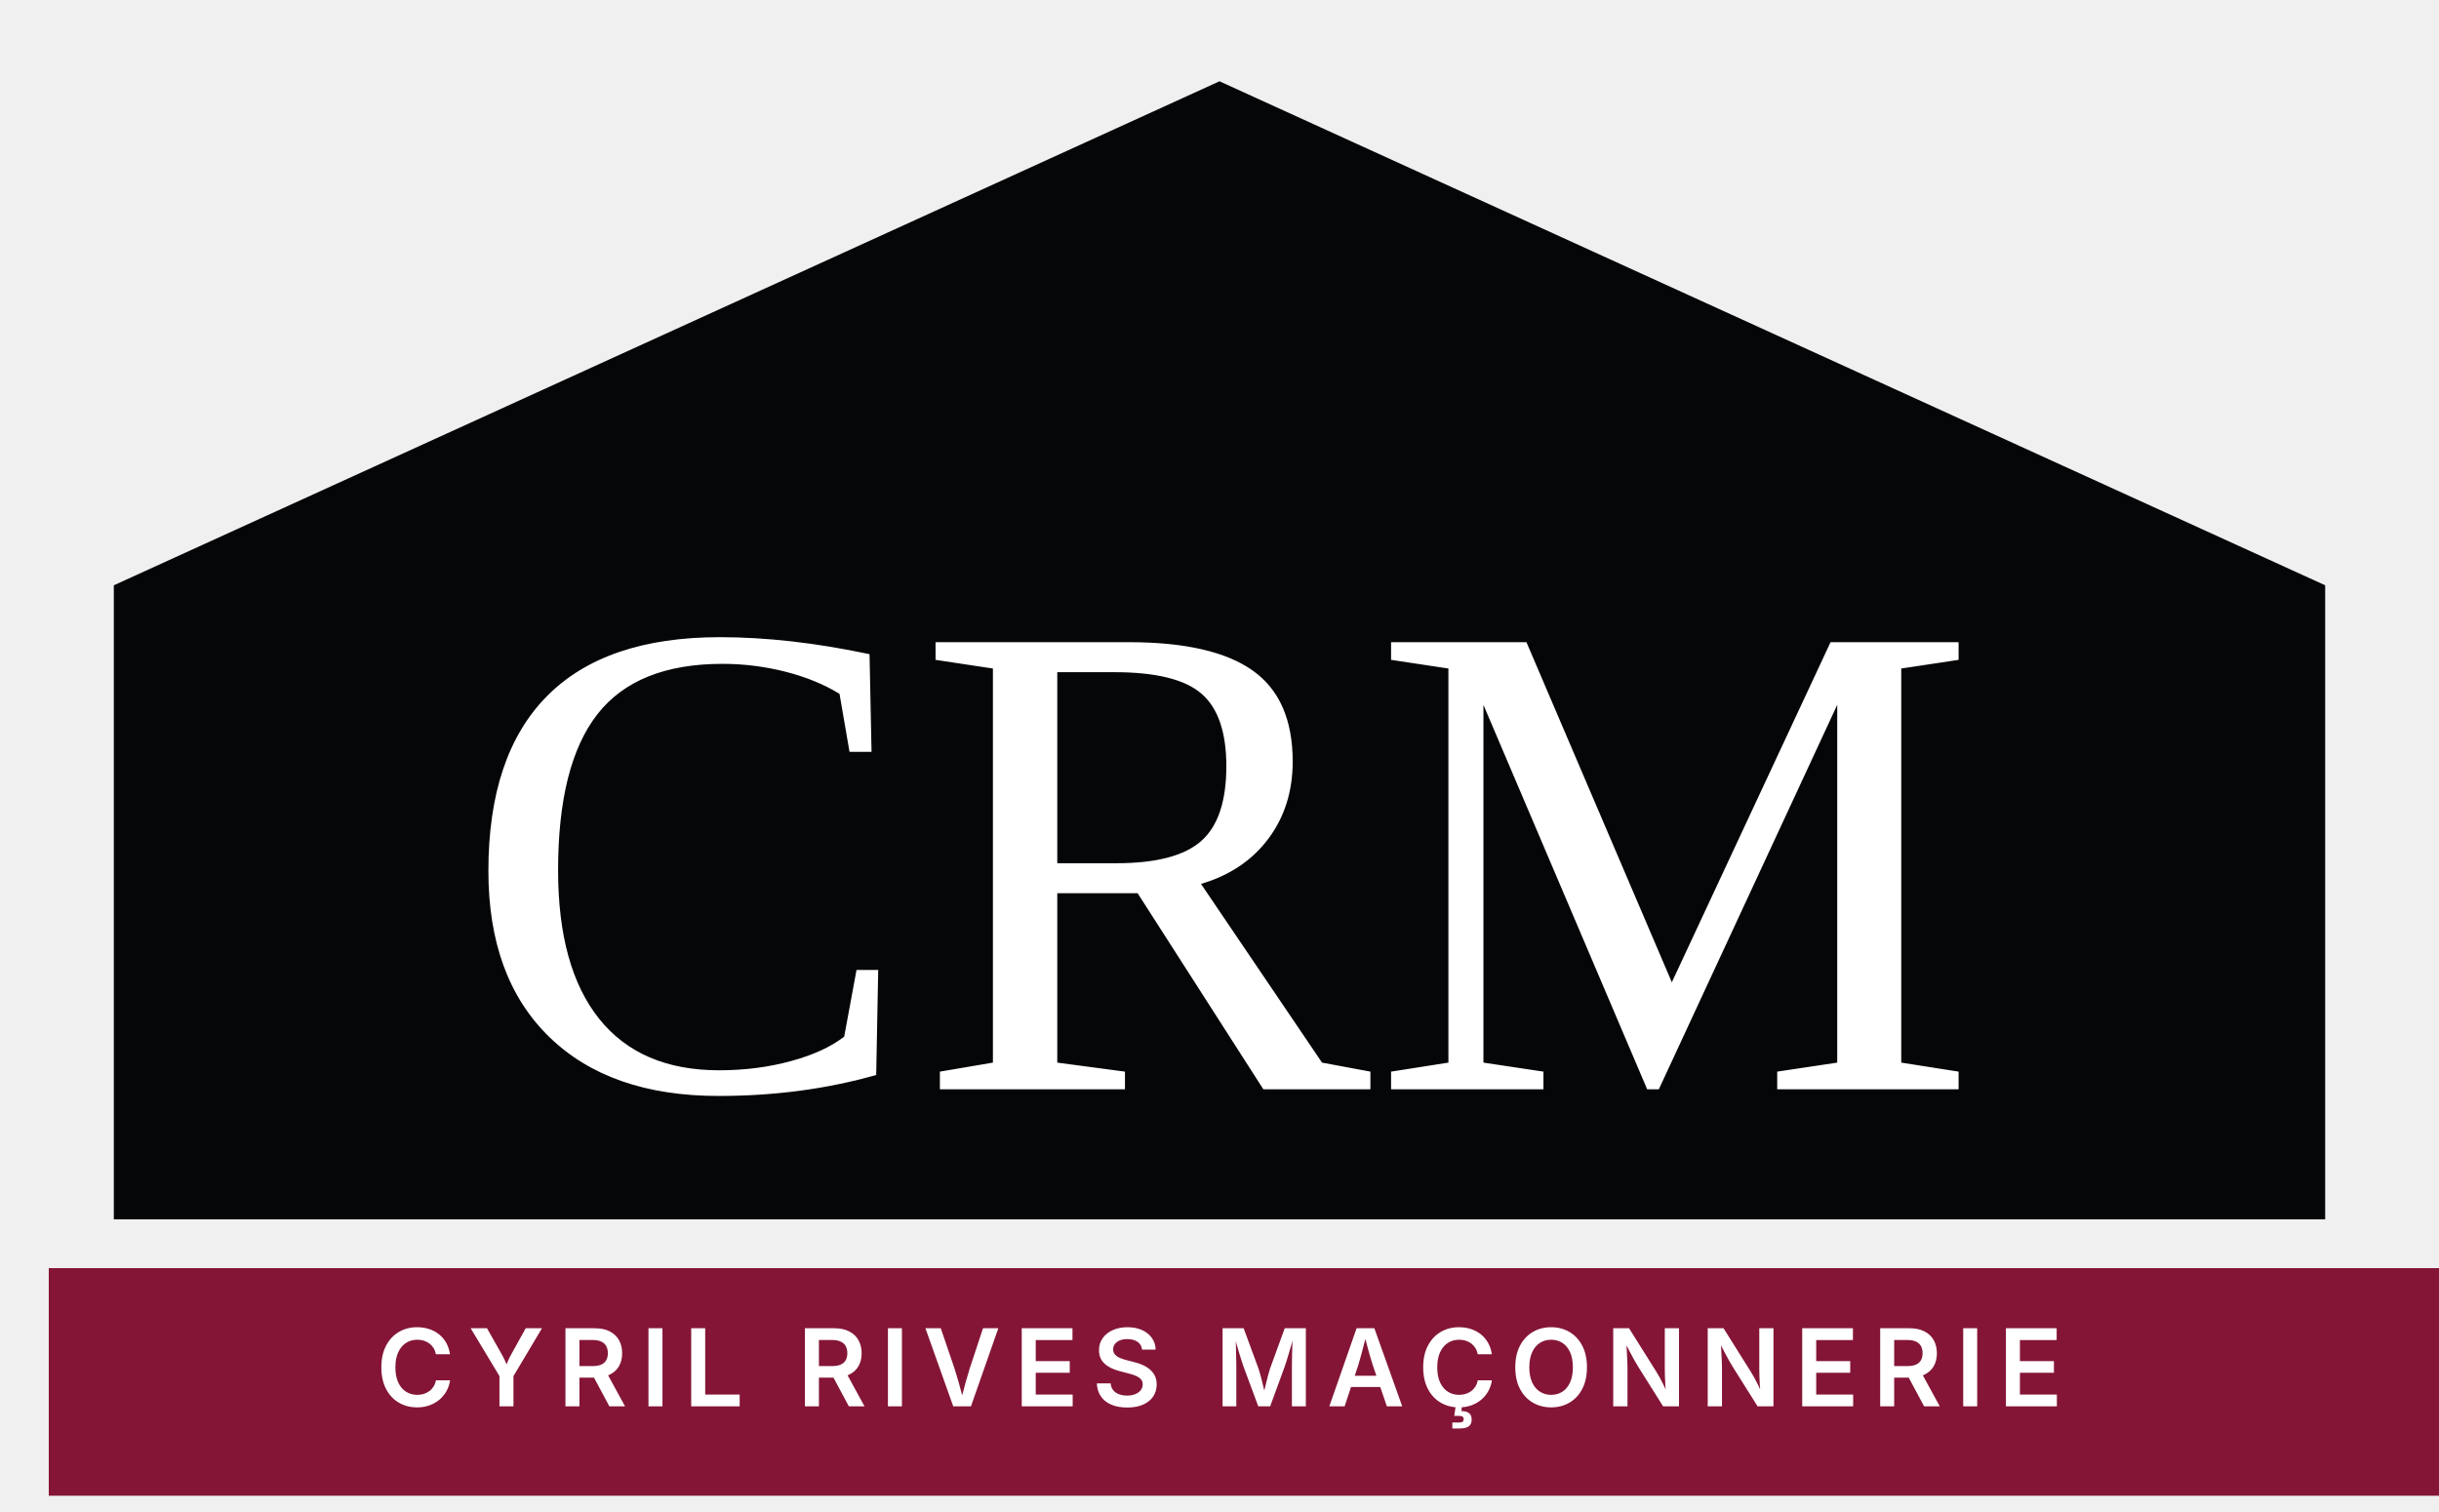
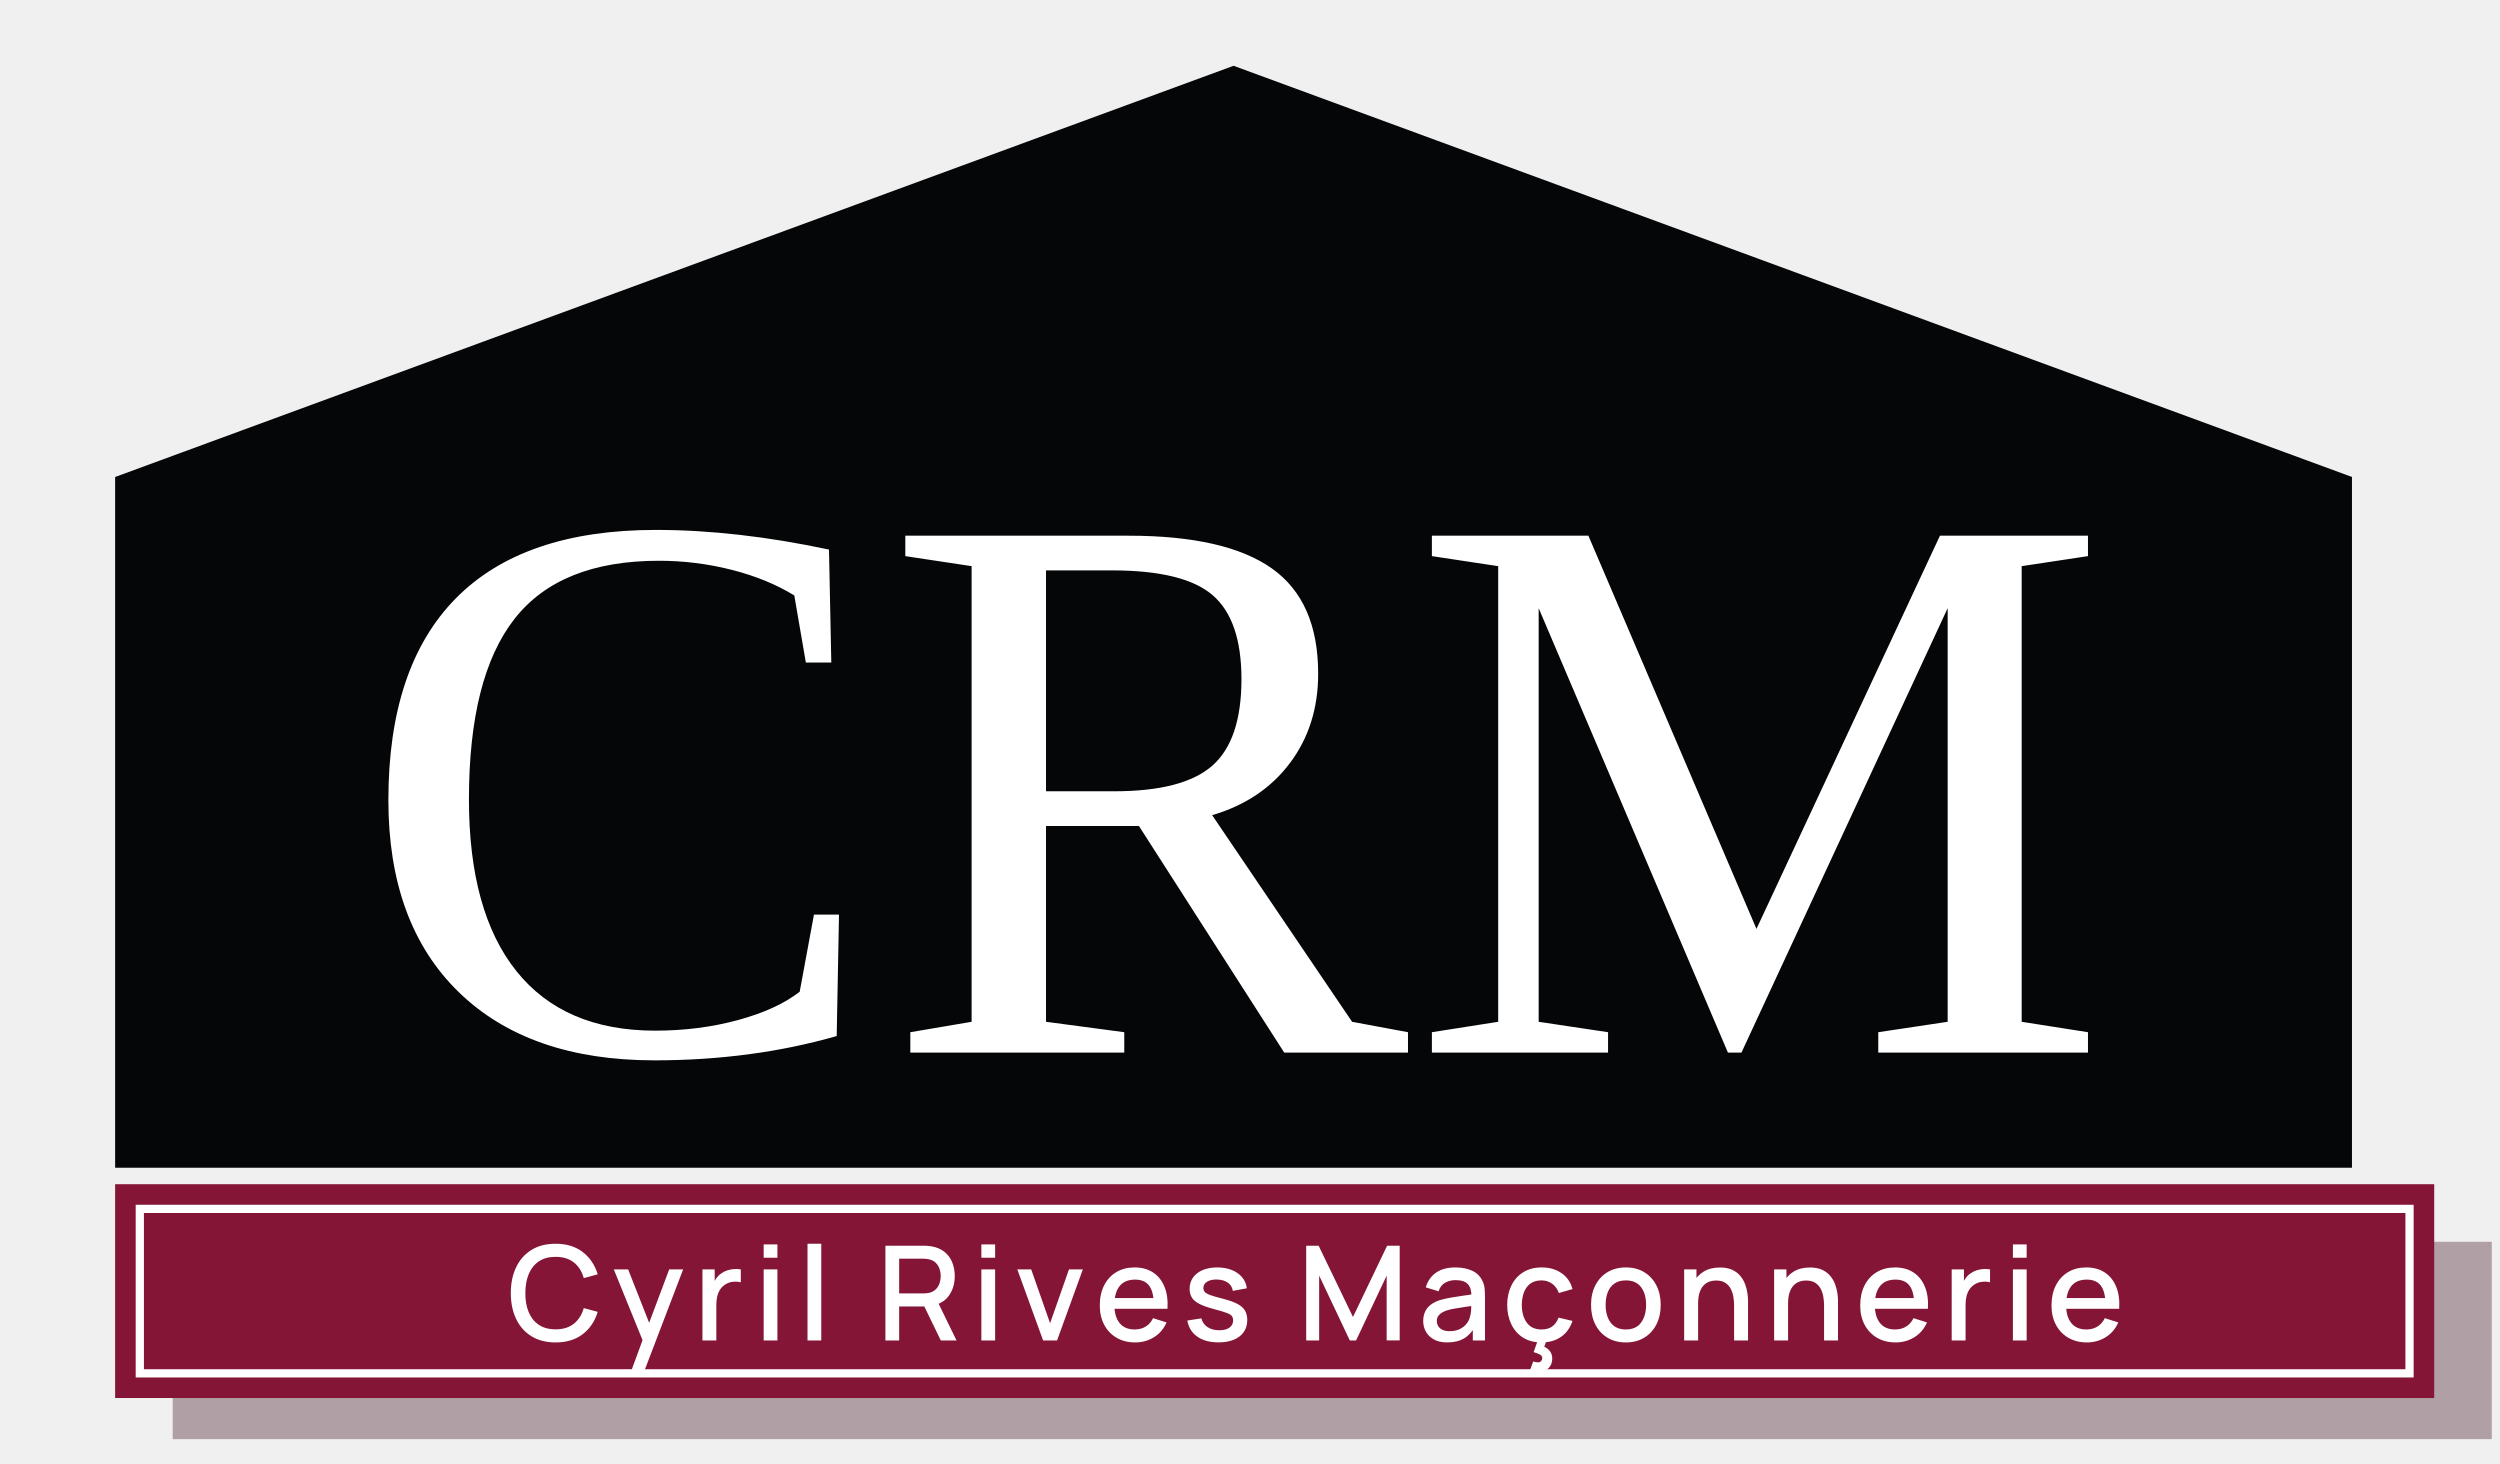
- <svg xmlns="http://www.w3.org/2000/svg" viewBox="0 0 300 186" role="img" aria-label="CRM — Cyril Rives Maçonnerie">
-   <path d="M14 72 L150 10 L286 72 L286 150 L14 150 Z" fill="#050608" />
-   <path d="M88.374 134.82Q75.003 134.82 67.538 127.54Q60.073 120.26 60.073 107.135Q60.073 92.943 67.251 85.663Q74.429 78.383 88.538 78.383Q97.11 78.383 106.954 80.475L107.2 92.492H104.493L103.263 85.355Q100.392 83.592 96.598 82.628Q92.804 81.664 88.866 81.664Q78.325 81.664 73.485 87.857Q68.646 94.051 68.646 107.053Q68.646 119.029 73.711 125.346Q78.776 131.662 88.456 131.662Q93.132 131.662 97.274 130.534Q101.417 129.406 103.837 127.52L105.354 119.316H108.021L107.774 132.236Q98.751 134.82 88.374 134.82ZM130.046 109.883V130.719L138.372 131.826V134.0H115.608V131.826L122.13 130.719V82.238L115.075 81.172V78.998H138.823Q149.159 78.998 154.081 82.484Q159.003 85.971 159.003 93.682Q159.003 99.178 156.009 103.177Q153.015 107.176 147.724 108.734L162.612 130.719L168.56 131.826V134.0H155.394L139.931 109.883ZM150.841 94.256Q150.841 87.98 147.785 85.335Q144.729 82.689 137.06 82.689H130.046V106.191H137.306Q144.647 106.191 147.744 103.464Q150.841 100.736 150.841 94.256ZM204.038 134.0H202.603L182.464 86.709V130.719L189.847 131.826V134.0H171.103V131.826L178.157 130.719V82.238L171.103 81.172V78.998H187.755L205.638 120.834L225.161 78.998H240.911V81.172L233.856 82.238V130.719L240.911 131.826V134.0H218.599V131.826L225.981 130.719V86.709Z" fill="#fff" />
-   <rect x="6" y="156" width="294" height="28" fill="#841536" />
-   <path d="M51.303 173.129Q50.039 173.129 49.047 172.542Q48.054 171.956 47.481 170.854Q46.907 169.752 46.907 168.205Q46.907 166.651 47.484 165.546Q48.061 164.441 49.056 163.854Q50.052 163.268 51.303 163.268Q52.089 163.268 52.775 163.49Q53.462 163.712 54 164.141Q54.538 164.57 54.886 165.188Q55.234 165.807 55.35 166.593H53.617Q53.533 166.162 53.33 165.833Q53.127 165.504 52.824 165.275Q52.521 165.046 52.141 164.927Q51.76 164.808 51.328 164.808Q50.542 164.808 49.933 165.204Q49.324 165.601 48.979 166.358Q48.634 167.115 48.634 168.205Q48.634 169.307 48.982 170.061Q49.33 170.815 49.939 171.202Q50.549 171.588 51.322 171.588Q51.754 171.588 52.134 171.469Q52.514 171.35 52.821 171.121Q53.127 170.892 53.333 170.56Q53.539 170.229 53.617 169.803H55.357Q55.26 170.493 54.935 171.095Q54.609 171.698 54.081 172.156Q53.552 172.613 52.853 172.871Q52.153 173.129 51.303 173.129ZM61.436 173.0V169.281L57.891 163.396H59.902L61.617 166.426Q61.887 166.903 62.1 167.354Q62.313 167.805 62.538 168.456H62.087Q62.306 167.799 62.516 167.341Q62.725 166.883 62.983 166.426L64.665 163.396H66.663L63.157 169.281V173.0ZM69.552 173.0V163.396H73.142Q74.245 163.396 74.999 163.783Q75.753 164.17 76.14 164.863Q76.526 165.556 76.526 166.471Q76.526 167.386 76.136 168.063Q75.746 168.74 74.986 169.107Q74.225 169.474 73.117 169.474H70.551V168.05H72.891Q73.542 168.05 73.955 167.866Q74.367 167.683 74.567 167.328Q74.767 166.974 74.767 166.471Q74.767 165.955 74.567 165.591Q74.367 165.227 73.951 165.034Q73.536 164.84 72.878 164.84H71.273V173.0ZM74.954 173.0 72.62 168.643H74.502L76.881 173.0ZM81.484 163.396V173.0H79.763V163.396ZM85.018 173.0V163.396H86.739V171.55H90.98V173.0ZM99.007 173.0V163.396H102.597Q103.7 163.396 104.454 163.783Q105.208 164.17 105.594 164.863Q105.981 165.556 105.981 166.471Q105.981 167.386 105.591 168.063Q105.201 168.74 104.441 169.107Q103.68 169.474 102.572 169.474H100.006V168.05H102.346Q102.997 168.05 103.409 167.866Q103.822 167.683 104.022 167.328Q104.222 166.974 104.222 166.471Q104.222 165.955 104.022 165.591Q103.822 165.227 103.406 165.034Q102.991 164.84 102.333 164.84H100.728V173.0ZM104.408 173.0 102.075 168.643H103.957L106.336 173.0ZM110.939 163.396V173.0H109.218V163.396ZM117.251 173.0 113.828 163.396H115.717L117.418 168.385Q117.657 169.133 117.934 170.109Q118.211 171.086 118.533 172.317H118.172Q118.495 171.066 118.762 170.1Q119.03 169.133 119.262 168.385L120.912 163.396H122.794L119.429 173.0ZM125.676 173.0V163.396H131.915V164.847H127.397V167.438H131.58V168.869H127.397V171.55H131.941V173.0ZM138.639 173.148Q137.524 173.148 136.703 172.8Q135.881 172.452 135.417 171.788Q134.953 171.124 134.914 170.177H136.609Q136.654 170.68 136.925 171.015Q137.196 171.35 137.64 171.514Q138.085 171.679 138.626 171.679Q139.194 171.679 139.629 171.505Q140.064 171.331 140.309 171.018Q140.554 170.705 140.554 170.293Q140.554 169.919 140.338 169.674Q140.122 169.429 139.732 169.258Q139.342 169.088 138.82 168.959L137.731 168.675Q136.525 168.366 135.852 167.741Q135.178 167.115 135.178 166.097Q135.178 165.246 135.636 164.608Q136.093 163.97 136.886 163.619Q137.679 163.268 138.684 163.268Q139.709 163.268 140.483 163.622Q141.256 163.977 141.691 164.602Q142.126 165.227 142.146 166.026H140.476Q140.412 165.407 139.925 165.069Q139.439 164.731 138.659 164.731Q138.117 164.731 137.727 164.895Q137.337 165.059 137.128 165.343Q136.918 165.627 136.918 165.994Q136.918 166.394 137.167 166.651Q137.415 166.909 137.792 167.064Q138.169 167.219 138.556 167.315L139.451 167.547Q139.986 167.676 140.489 167.889Q140.992 168.102 141.395 168.427Q141.798 168.753 142.036 169.217Q142.275 169.681 142.275 170.306Q142.275 171.15 141.843 171.792Q141.411 172.433 140.599 172.791Q139.787 173.148 138.639 173.148ZM150.379 173.0V163.396H152.97L154.794 168.353Q154.891 168.63 155.01 169.065Q155.13 169.5 155.255 170.003Q155.381 170.506 155.494 170.986Q155.607 171.466 155.684 171.833H155.336Q155.413 171.472 155.526 170.999Q155.639 170.525 155.764 170.019Q155.89 169.513 156.009 169.075Q156.129 168.637 156.219 168.353L158.024 163.396H160.621V173.0H158.907V168.153Q158.907 167.844 158.913 167.405Q158.919 166.967 158.932 166.464Q158.945 165.962 158.958 165.449Q158.971 164.937 158.971 164.473H159.093Q158.965 164.982 158.813 165.514Q158.662 166.046 158.513 166.545Q158.365 167.045 158.233 167.463Q158.101 167.882 158.004 168.153L156.232 173.0H154.769L152.97 168.153Q152.874 167.882 152.742 167.473Q152.609 167.064 152.458 166.568Q152.307 166.071 152.155 165.533Q152.004 164.995 151.855 164.473H151.997Q152.004 164.905 152.017 165.411Q152.029 165.917 152.039 166.426Q152.049 166.935 152.058 167.383Q152.068 167.831 152.068 168.153V173.0ZM163.51 173.0 166.862 163.396H169.047L172.475 173.0H170.587L168.879 168.011Q168.628 167.238 168.357 166.261Q168.086 165.285 167.758 164.041H168.118Q167.796 165.298 167.535 166.281Q167.274 167.264 167.042 168.011L165.392 173.0ZM165.463 170.622V169.236H170.523V170.622ZM179.451 173.129Q178.188 173.129 177.195 172.542Q176.202 171.956 175.629 170.854Q175.055 169.752 175.055 168.205Q175.055 166.651 175.632 165.546Q176.209 164.441 177.205 163.854Q178.2 163.268 179.451 163.268Q180.237 163.268 180.924 163.49Q181.61 163.712 182.148 164.141Q182.686 164.57 183.034 165.188Q183.383 165.807 183.499 166.593H181.765Q181.681 166.162 181.478 165.833Q181.275 165.504 180.972 165.275Q180.669 165.046 180.289 164.927Q179.908 164.808 179.477 164.808Q178.69 164.808 178.081 165.204Q177.472 165.601 177.127 166.358Q176.783 167.115 176.783 168.205Q176.783 169.307 177.131 170.061Q177.479 170.815 178.088 171.202Q178.697 171.588 179.47 171.588Q179.902 171.588 180.282 171.469Q180.663 171.35 180.969 171.121Q181.275 170.892 181.481 170.56Q181.687 170.229 181.765 169.803H183.505Q183.408 170.493 183.083 171.095Q182.757 171.698 182.229 172.156Q181.7 172.613 181.001 172.871Q180.302 173.129 179.451 173.129ZM178.639 175.726V174.992H179.438Q179.76 174.992 179.896 174.898Q180.031 174.805 180.031 174.586Q180.031 174.36 179.896 174.27Q179.76 174.179 179.438 174.179H178.871L179.09 172.742H179.792V173.032L179.767 173.593Q180.385 173.587 180.701 173.844Q181.017 174.102 181.017 174.618Q181.017 175.204 180.656 175.465Q180.295 175.726 179.496 175.726ZM190.796 173.129Q189.533 173.129 188.534 172.542Q187.535 171.956 186.958 170.854Q186.381 169.752 186.381 168.205Q186.381 166.651 186.958 165.546Q187.535 164.441 188.534 163.854Q189.533 163.268 190.796 163.268Q192.053 163.268 193.049 163.854Q194.045 164.441 194.621 165.546Q195.198 166.651 195.198 168.205Q195.198 169.752 194.621 170.857Q194.045 171.962 193.049 172.546Q192.053 173.129 190.796 173.129ZM190.796 171.588Q191.576 171.588 192.179 171.199Q192.781 170.809 193.123 170.051Q193.465 169.294 193.465 168.205Q193.465 167.103 193.123 166.345Q192.781 165.588 192.179 165.198Q191.576 164.808 190.796 164.808Q190.01 164.808 189.404 165.201Q188.798 165.594 188.453 166.352Q188.108 167.109 188.108 168.205Q188.108 169.294 188.453 170.048Q188.798 170.802 189.404 171.195Q190.01 171.588 190.796 171.588ZM198.429 173.0V163.396H200.375L203.695 168.688Q203.901 169.017 204.133 169.433Q204.365 169.848 204.617 170.361Q204.868 170.873 205.113 171.498H204.919Q204.874 170.957 204.839 170.386Q204.803 169.816 204.787 169.304Q204.771 168.791 204.771 168.437V163.396H206.518V173.0H204.565L201.568 168.237Q201.284 167.779 201.033 167.335Q200.782 166.89 200.492 166.329Q200.201 165.768 199.789 164.976H200.034Q200.073 165.678 200.105 166.307Q200.137 166.935 200.16 167.431Q200.182 167.928 200.182 168.23V173.0ZM210.051 173.0V163.396H211.998L215.317 168.688Q215.524 169.017 215.756 169.433Q215.988 169.848 216.239 170.361Q216.49 170.873 216.735 171.498H216.542Q216.497 170.957 216.461 170.386Q216.426 169.816 216.41 169.304Q216.394 168.791 216.394 168.437V163.396H218.14V173.0H216.187L213.19 168.237Q212.907 167.779 212.655 167.335Q212.404 166.89 212.114 166.329Q211.824 165.768 211.411 164.976H211.656Q211.695 165.678 211.727 166.307Q211.759 166.935 211.782 167.431Q211.805 167.928 211.805 168.23V173.0ZM221.674 173.0V163.396H227.913V164.847H223.395V167.438H227.578V168.869H223.395V171.55H227.939V173.0ZM231.266 173.0V163.396H234.856Q235.958 163.396 236.712 163.783Q237.467 164.17 237.853 164.863Q238.24 165.556 238.24 166.471Q238.24 167.386 237.85 168.063Q237.46 168.74 236.7 169.107Q235.939 169.474 234.83 169.474H232.265V168.05H234.605Q235.256 168.05 235.668 167.866Q236.081 167.683 236.281 167.328Q236.48 166.974 236.48 166.471Q236.48 165.955 236.281 165.591Q236.081 165.227 235.665 165.034Q235.249 164.84 234.592 164.84H232.987V173.0ZM236.667 173.0 234.334 168.643H236.216L238.594 173.0ZM243.198 163.396V173.0H241.477V163.396ZM246.732 173.0V163.396H252.971V164.847H248.452V167.438H252.635V168.869H248.452V171.55H252.996V173.0Z" fill="#fff" />
+ <svg xmlns="http://www.w3.org/2000/svg" viewBox="0 0 304 178" role="img" aria-label="CRM — Cyril Rives Maçonnerie">
+   <path d="M14 58 L150 8 L286 58 L286 142 L14 142 Z" fill="#050608" />
+   <path d="M79.57 128.938Q64.289 128.938 55.758 120.617Q47.227 112.297 47.227 97.297Q47.227 81.078 55.43 72.758Q63.633 64.438 79.758 64.438Q89.555 64.438 100.805 66.828L101.086 80.562H97.992L96.586 72.406Q93.305 70.391 88.969 69.289Q84.633 68.188 80.133 68.188Q68.086 68.188 62.555 75.266Q57.023 82.344 57.023 97.203Q57.023 110.891 62.812 118.109Q68.602 125.328 79.664 125.328Q85.008 125.328 89.742 124.039Q94.477 122.75 97.242 120.594L98.977 111.219H102.023L101.742 125.984Q91.43 128.938 79.57 128.938ZM127.195 100.438V124.25L136.711 125.516V128.0H110.695V125.516L118.148 124.25V68.844L110.086 67.625V65.141H137.227Q149.039 65.141 154.664 69.125Q160.289 73.109 160.289 81.922Q160.289 88.203 156.867 92.773Q153.445 97.344 147.398 99.125L164.414 124.25L171.211 125.516V128.0H156.164L138.492 100.438ZM150.961 82.578Q150.961 75.406 147.469 72.383Q143.977 69.359 135.211 69.359H127.195V96.219H135.492Q143.883 96.219 147.422 93.102Q150.961 89.984 150.961 82.578ZM211.758 128.0H210.117L187.102 73.953V124.25L195.539 125.516V128.0H174.117V125.516L182.18 124.25V68.844L174.117 67.625V65.141H193.148L213.586 112.953L235.898 65.141H253.898V67.625L245.836 68.844V124.25L253.898 125.516V128.0H228.398V125.516L236.836 124.25V73.953Z" fill="#fff" />
+   <rect x="18" y="148" width="282" height="24" fill="#3a0a18" opacity=".35" transform="translate(3 3)" />
+   <rect x="14" y="144" width="282" height="26" fill="#841536" />
+   <rect x="17" y="147" width="276" height="20" fill="none" stroke="#fff" stroke-width="1" />
+   <path d="M67.562 163.24Q65.834 163.24 64.618 162.484Q63.402 161.728 62.758 160.376Q62.114 159.024 62.114 157.24Q62.114 155.456 62.758 154.104Q63.402 152.752 64.618 151.996Q65.834 151.24 67.562 151.24Q69.554 151.24 70.862 152.248Q72.17 153.256 72.682 154.96L70.986 155.416Q70.65 154.208 69.79 153.52Q68.93 152.832 67.562 152.832Q66.338 152.832 65.522 153.384Q64.706 153.936 64.294 154.928Q63.882 155.92 63.882 157.24Q63.874 158.56 64.286 159.552Q64.698 160.544 65.518 161.096Q66.338 161.648 67.562 161.648Q68.93 161.648 69.79 160.956Q70.65 160.264 70.986 159.064L72.682 159.52Q72.17 161.224 70.862 162.232Q69.554 163.24 67.562 163.24ZM76.71 166.84 78.382 162.288 78.406 163.632 74.638 154.36H76.382L79.198 161.52H78.686L81.374 154.36H83.07L78.302 166.84ZM85.418 163.0V154.36H86.906V156.456L86.698 156.184Q86.858 155.768 87.114 155.42Q87.37 155.072 87.706 154.848Q88.034 154.608 88.438 154.476Q88.842 154.344 89.266 154.316Q89.69 154.288 90.082 154.36V155.928Q89.658 155.816 89.142 155.864Q88.626 155.912 88.194 156.192Q87.786 156.456 87.55 156.832Q87.314 157.208 87.21 157.668Q87.106 158.128 87.106 158.64V163.0ZM92.862 152.944V151.32H94.534V152.944ZM92.862 163.0V154.36H94.534V163.0ZM98.194 163.0V151.24H99.866V163.0ZM107.666 163.0V151.48H112.322Q112.49 151.48 112.738 151.492Q112.986 151.504 113.21 151.544Q114.17 151.696 114.814 152.2Q115.458 152.704 115.778 153.472Q116.098 154.24 116.098 155.168Q116.098 156.544 115.394 157.54Q114.69 158.536 113.282 158.784L112.602 158.864H109.338V163.0ZM114.402 163.0 112.13 158.312 113.818 157.88 116.314 163.0ZM109.338 157.28H112.258Q112.418 157.28 112.614 157.264Q112.81 157.248 112.986 157.208Q113.498 157.088 113.81 156.764Q114.122 156.44 114.258 156.016Q114.394 155.592 114.394 155.168Q114.394 154.744 114.258 154.324Q114.122 153.904 113.81 153.58Q113.498 153.256 112.986 153.136Q112.81 153.088 112.614 153.072Q112.418 153.056 112.258 153.056H109.338ZM119.334 152.944V151.32H121.006V152.944ZM119.334 163.0V154.36H121.006V163.0ZM126.842 163.0 123.706 154.36H125.394L127.69 160.904L129.986 154.36H131.674L128.538 163.0ZM138.046 163.24Q136.758 163.24 135.786 162.676Q134.814 162.112 134.274 161.1Q133.734 160.088 133.734 158.752Q133.734 157.336 134.266 156.296Q134.798 155.256 135.75 154.688Q136.702 154.12 137.966 154.12Q139.286 154.12 140.214 154.732Q141.142 155.344 141.602 156.472Q142.062 157.6 141.966 159.152H140.294V158.544Q140.278 157.04 139.722 156.32Q139.166 155.6 138.03 155.6Q136.774 155.6 136.142 156.392Q135.51 157.184 135.51 158.68Q135.51 160.104 136.142 160.884Q136.774 161.664 137.966 161.664Q138.75 161.664 139.322 161.308Q139.894 160.952 140.214 160.288L141.854 160.808Q141.35 161.968 140.326 162.604Q139.302 163.24 138.046 163.24ZM134.966 159.152V157.848H141.134V159.152ZM148.162 163.232Q146.586 163.232 145.594 162.536Q144.602 161.84 144.378 160.576L146.09 160.312Q146.25 160.984 146.83 161.372Q147.41 161.76 148.274 161.76Q149.058 161.76 149.502 161.44Q149.946 161.12 149.946 160.56Q149.946 160.232 149.79 160.028Q149.634 159.824 149.138 159.64Q148.642 159.456 147.626 159.184Q146.514 158.896 145.862 158.564Q145.21 158.232 144.934 157.788Q144.658 157.344 144.658 156.712Q144.658 155.928 145.074 155.344Q145.49 154.76 146.246 154.44Q147.002 154.12 148.018 154.12Q149.01 154.12 149.786 154.432Q150.562 154.744 151.042 155.316Q151.522 155.888 151.618 156.656L149.906 156.968Q149.818 156.344 149.322 155.984Q148.826 155.624 148.034 155.592Q147.274 155.56 146.802 155.844Q146.33 156.128 146.33 156.624Q146.33 156.912 146.51 157.112Q146.69 157.312 147.21 157.496Q147.73 157.68 148.746 157.936Q149.834 158.216 150.474 158.556Q151.114 158.896 151.39 159.364Q151.666 159.832 151.666 160.496Q151.666 161.776 150.734 162.504Q149.802 163.232 148.162 163.232ZM158.834 163.0V151.48H160.346L164.522 160.144L168.674 151.48H170.202V162.992H168.618V155.112L164.898 163.0H164.138L160.41 155.112V163.0ZM175.982 163.24Q175.022 163.24 174.374 162.884Q173.726 162.528 173.394 161.94Q173.062 161.352 173.062 160.648Q173.062 159.992 173.294 159.496Q173.526 159.0 173.982 158.652Q174.438 158.304 175.102 158.088Q175.678 157.92 176.406 157.792Q177.134 157.664 177.938 157.552Q178.742 157.44 179.534 157.328L178.926 157.664Q178.942 156.648 178.498 156.156Q178.054 155.664 176.974 155.664Q176.294 155.664 175.726 155.98Q175.158 156.296 174.934 157.024L173.374 156.544Q173.694 155.432 174.594 154.776Q175.494 154.12 176.99 154.12Q178.15 154.12 179.01 154.516Q179.87 154.912 180.27 155.768Q180.478 156.192 180.526 156.664Q180.574 157.136 180.574 157.68V163.0H179.094V161.024L179.382 161.28Q178.846 162.272 178.018 162.756Q177.19 163.24 175.982 163.24ZM176.278 161.872Q176.99 161.872 177.502 161.62Q178.014 161.368 178.326 160.976Q178.638 160.584 178.734 160.16Q178.87 159.776 178.89 159.296Q178.91 158.816 178.91 158.528L179.454 158.728Q178.662 158.848 178.014 158.944Q177.366 159.04 176.842 159.132Q176.318 159.224 175.91 159.352Q175.566 159.472 175.298 159.64Q175.03 159.808 174.874 160.048Q174.718 160.288 174.718 160.632Q174.718 160.968 174.886 161.252Q175.054 161.536 175.398 161.704Q175.742 161.872 176.278 161.872ZM187.138 166.856Q186.826 166.856 186.558 166.776Q186.29 166.696 186.058 166.576L186.442 165.552Q186.786 165.664 186.994 165.664Q187.258 165.664 187.398 165.508Q187.538 165.352 187.538 165.168Q187.538 164.84 187.222 164.692Q186.906 164.544 186.49 164.416L187.066 162.784L188.13 162.768L187.786 163.76Q188.234 163.976 188.494 164.336Q188.754 164.696 188.754 165.216Q188.754 165.936 188.274 166.396Q187.794 166.856 187.138 166.856ZM187.45 163.24Q186.122 163.24 185.194 162.648Q184.266 162.056 183.774 161.024Q183.282 159.992 183.274 158.68Q183.282 157.344 183.786 156.316Q184.29 155.288 185.226 154.704Q186.162 154.12 187.474 154.12Q188.89 154.12 189.894 154.824Q190.898 155.528 191.218 156.752L189.554 157.232Q189.306 156.504 188.742 156.1Q188.178 155.696 187.45 155.696Q186.626 155.696 186.098 156.084Q185.57 156.472 185.314 157.144Q185.058 157.816 185.05 158.68Q185.058 160.016 185.662 160.84Q186.266 161.664 187.45 161.664Q188.258 161.664 188.758 161.292Q189.258 160.92 189.522 160.224L191.218 160.624Q190.794 161.888 189.818 162.564Q188.842 163.24 187.45 163.24ZM197.702 163.24Q196.406 163.24 195.454 162.656Q194.502 162.072 193.986 161.044Q193.47 160.016 193.47 158.672Q193.47 157.32 193.998 156.292Q194.526 155.264 195.478 154.692Q196.43 154.12 197.702 154.12Q198.998 154.12 199.95 154.704Q200.902 155.288 201.422 156.312Q201.942 157.336 201.942 158.672Q201.942 160.024 201.418 161.052Q200.894 162.08 199.942 162.66Q198.99 163.24 197.702 163.24ZM197.702 161.664Q198.942 161.664 199.554 160.828Q200.166 159.992 200.166 158.672Q200.166 157.32 199.546 156.508Q198.926 155.696 197.702 155.696Q196.862 155.696 196.318 156.076Q195.774 156.456 195.51 157.124Q195.246 157.792 195.246 158.672Q195.246 160.032 195.87 160.848Q196.494 161.664 197.702 161.664ZM210.866 163.0V158.752Q210.866 158.248 210.782 157.716Q210.698 157.184 210.462 156.728Q210.226 156.272 209.798 155.992Q209.37 155.712 208.682 155.712Q208.234 155.712 207.834 155.86Q207.434 156.008 207.134 156.336Q206.834 156.664 206.662 157.2Q206.49 157.736 206.49 158.504L205.45 158.112Q205.45 156.936 205.89 156.036Q206.33 155.136 207.154 154.632Q207.978 154.128 209.146 154.128Q210.042 154.128 210.65 154.416Q211.258 154.704 211.638 155.172Q212.018 155.64 212.218 156.192Q212.418 156.744 212.49 157.272Q212.562 157.8 212.562 158.2V163.0ZM204.794 163.0V154.36H206.29V156.856H206.49V163.0ZM221.806 163.0V158.752Q221.806 158.248 221.722 157.716Q221.638 157.184 221.402 156.728Q221.166 156.272 220.738 155.992Q220.31 155.712 219.622 155.712Q219.174 155.712 218.774 155.86Q218.374 156.008 218.074 156.336Q217.774 156.664 217.602 157.2Q217.43 157.736 217.43 158.504L216.39 158.112Q216.39 156.936 216.83 156.036Q217.27 155.136 218.094 154.632Q218.918 154.128 220.086 154.128Q220.982 154.128 221.59 154.416Q222.198 154.704 222.578 155.172Q222.958 155.64 223.158 156.192Q223.358 156.744 223.43 157.272Q223.502 157.8 223.502 158.2V163.0ZM215.734 163.0V154.36H217.23V156.856H217.43V163.0ZM230.514 163.24Q229.226 163.24 228.254 162.676Q227.282 162.112 226.742 161.1Q226.202 160.088 226.202 158.752Q226.202 157.336 226.734 156.296Q227.266 155.256 228.218 154.688Q229.17 154.12 230.434 154.12Q231.754 154.12 232.682 154.732Q233.61 155.344 234.07 156.472Q234.53 157.6 234.434 159.152H232.762V158.544Q232.746 157.04 232.19 156.32Q231.634 155.6 230.498 155.6Q229.242 155.6 228.61 156.392Q227.978 157.184 227.978 158.68Q227.978 160.104 228.61 160.884Q229.242 161.664 230.434 161.664Q231.218 161.664 231.79 161.308Q232.362 160.952 232.682 160.288L234.322 160.808Q233.818 161.968 232.794 162.604Q231.77 163.24 230.514 163.24ZM227.434 159.152V157.848H233.602V159.152ZM237.326 163.0V154.36H238.814V156.456L238.606 156.184Q238.766 155.768 239.022 155.42Q239.278 155.072 239.614 154.848Q239.942 154.608 240.346 154.476Q240.75 154.344 241.174 154.316Q241.598 154.288 241.99 154.36V155.928Q241.566 155.816 241.05 155.864Q240.534 155.912 240.102 156.192Q239.694 156.456 239.458 156.832Q239.222 157.208 239.118 157.668Q239.014 158.128 239.014 158.64V163.0ZM244.77 152.944V151.32H246.442V152.944ZM244.77 163.0V154.36H246.442V163.0ZM253.774 163.24Q252.486 163.24 251.514 162.676Q250.542 162.112 250.002 161.1Q249.462 160.088 249.462 158.752Q249.462 157.336 249.994 156.296Q250.526 155.256 251.478 154.688Q252.43 154.12 253.694 154.12Q255.014 154.12 255.942 154.732Q256.87 155.344 257.33 156.472Q257.79 157.6 257.694 159.152H256.022V158.544Q256.006 157.04 255.45 156.32Q254.894 155.6 253.758 155.6Q252.502 155.6 251.87 156.392Q251.238 157.184 251.238 158.68Q251.238 160.104 251.87 160.884Q252.502 161.664 253.694 161.664Q254.478 161.664 255.05 161.308Q255.622 160.952 255.942 160.288L257.582 160.808Q257.078 161.968 256.054 162.604Q255.03 163.24 253.774 163.24ZM250.694 159.152V157.848H256.862V159.152Z" fill="#fff" />
</svg>
